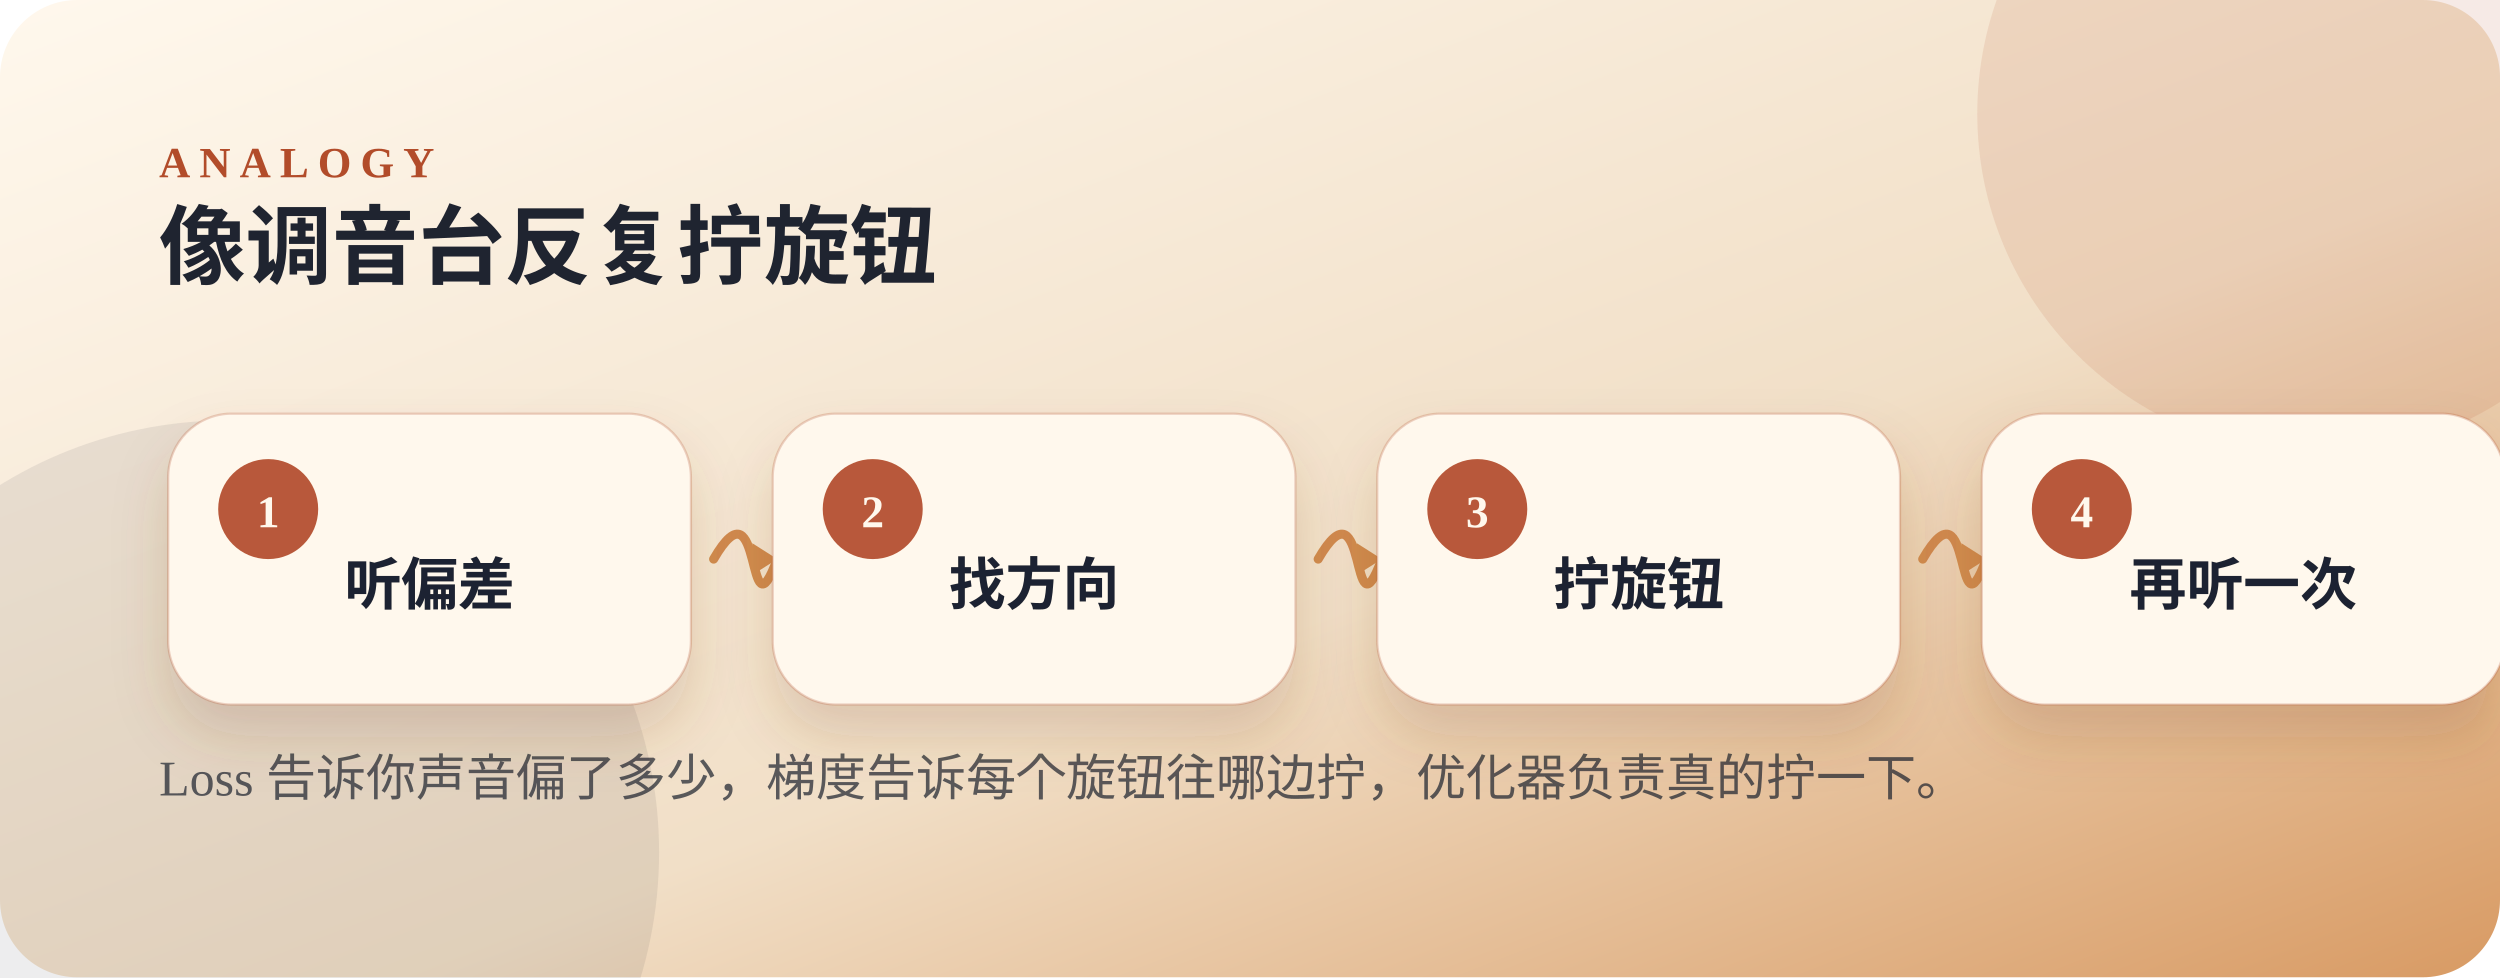
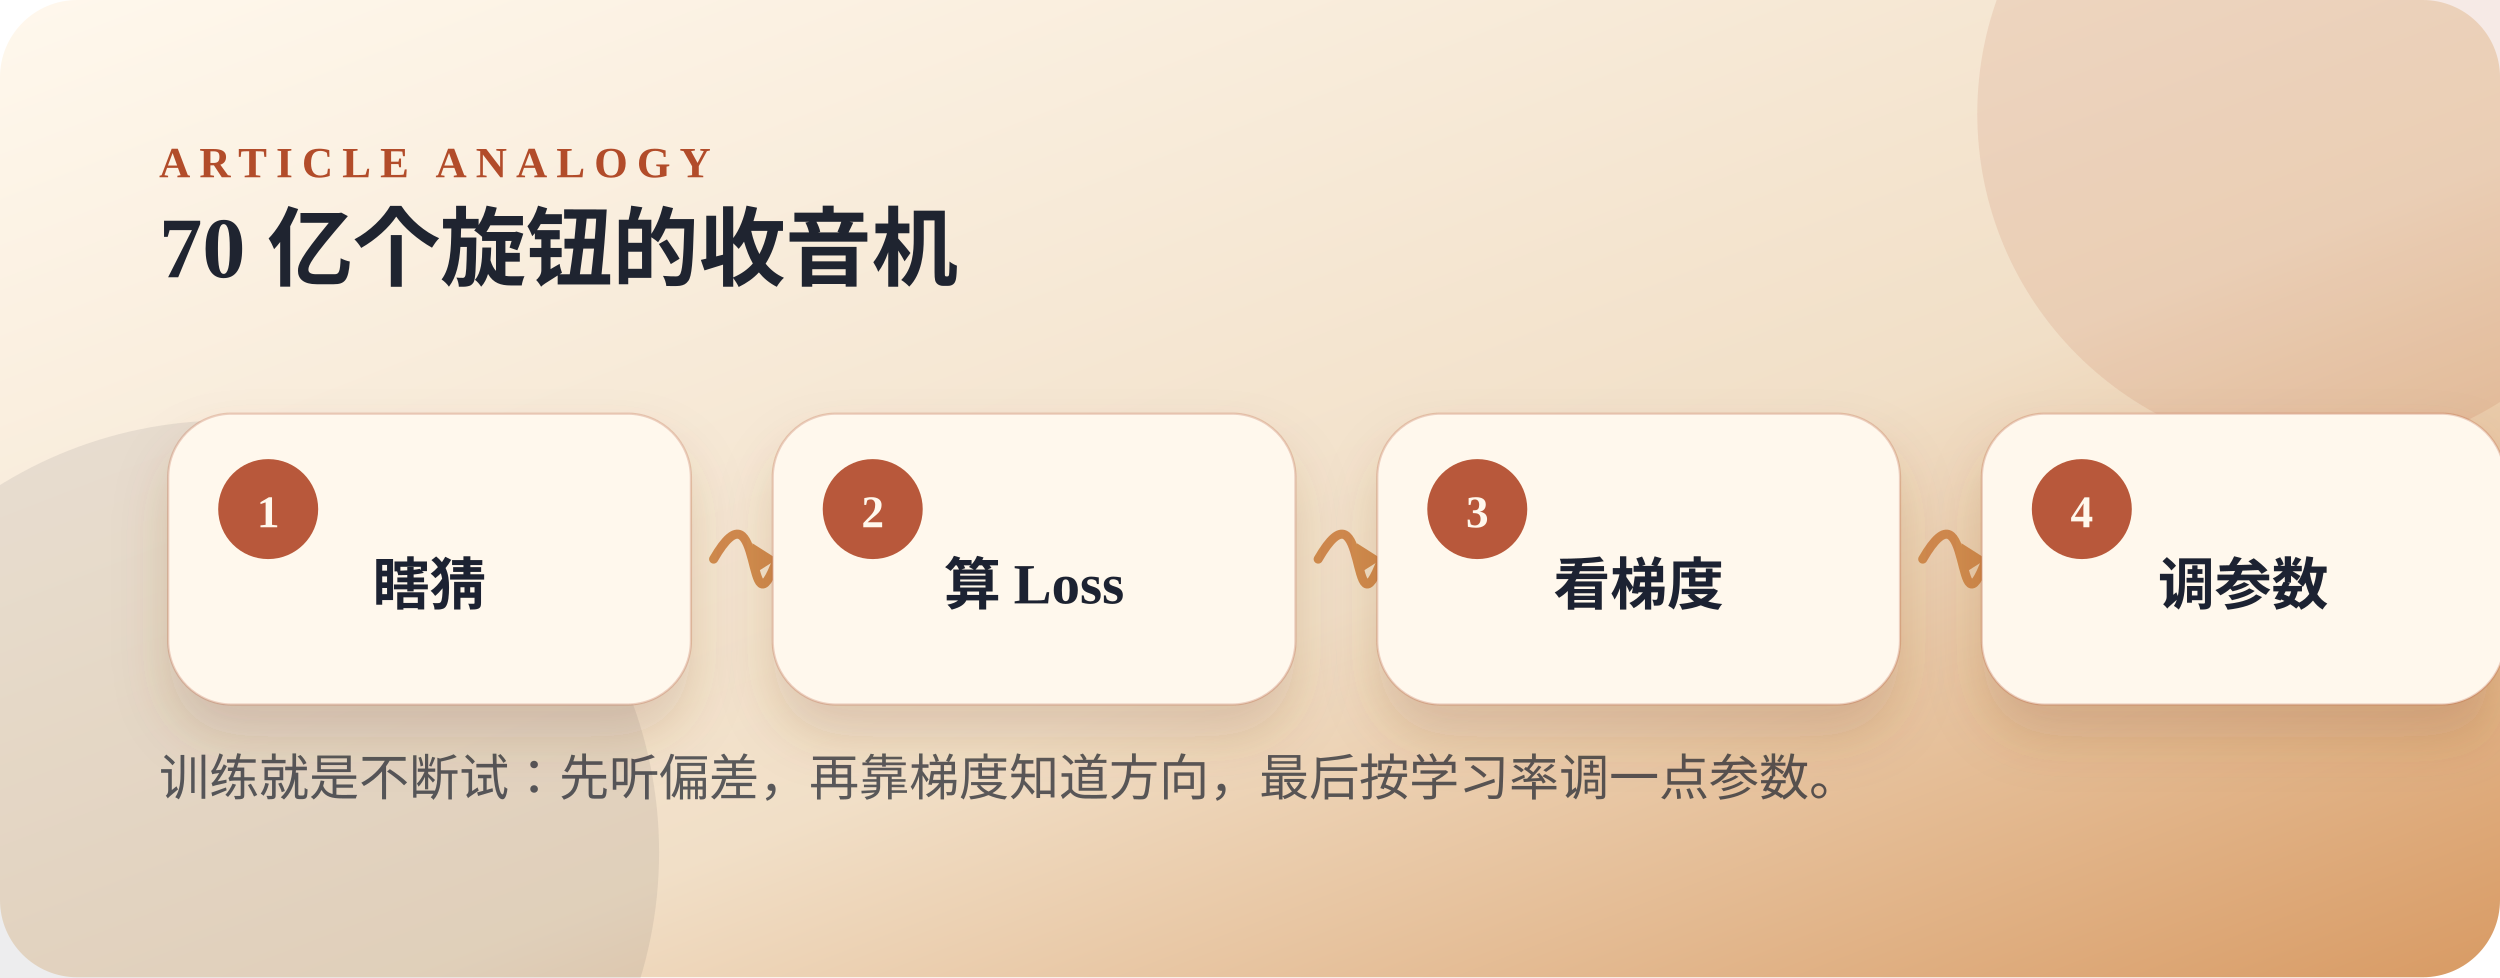
- <svg xmlns="http://www.w3.org/2000/svg" viewBox="0 0 1100 430" role="img" aria-label="像调音台反复拧旋钮">
+ <svg xmlns="http://www.w3.org/2000/svg" viewBox="0 0 1100 430" role="img" aria-label="70 亿个旋钮的收音机">
  <defs>
    <linearGradient id="paper" x1="0%" y1="0%" x2="100%" y2="100%">
      <stop offset="0%" stop-color="#fff8ed" />
      <stop offset="58%" stop-color="#f1dfc7" />
      <stop offset="100%" stop-color="#d89a63" />
    </linearGradient>
    <filter id="softShadow" x="-20%" y="-30%" width="140%" height="170%">
      <feDropShadow dx="0" dy="14" stdDeviation="12" flood-color="#7b4a25" flood-opacity="0.18" />
    </filter>
  </defs>
  <rect width="1100" height="430" rx="34" fill="url(#paper)" />
  <circle cx="1020" cy="50" r="150" fill="rgba(178,76,42,0.12)" />
  <circle cx="100" cy="375" r="190" fill="rgba(31,36,48,0.08)" />
-   <text x="70" y="78" fill="#b24c2a" font-size="19" font-weight="800" letter-spacing="4">ANALOGY</text>
-   <text x="70" y="122" fill="#1f2430" font-size="38" font-weight="800">像调音台反复拧旋钮</text>
-   <text x="70" y="350" fill="rgba(31,36,48,0.72)" font-size="22">Loss 告诉你声音偏了多少，梯度告诉每个旋钮往哪边拧，优化器负责真的拧一下。</text>
+   <text x="70" y="78" fill="#b24c2a" font-size="19" font-weight="800" letter-spacing="4">ARTICLE ANALOGY</text>
+   <text x="70" y="122" fill="#1f2430" font-size="38" font-weight="800">70 亿个旋钮的收音机</text>
+   <text x="70" y="350" fill="rgba(31,36,48,0.72)" font-size="22">训练就是不断试：先听偏差，再靠梯度知道方向，最后按学习率调一点参数。</text>
  <path d="M 314 246.0 C 336 208, 328 284, 342 246.0" fill="none" stroke="#d08a4e" stroke-width="4" stroke-linecap="round" />
  <path d="M 342 246.0 l -11 -7 v14 z" fill="#d08a4e" />
  <path d="M 580 246.0 C 602 208, 594 284, 608 246.0" fill="none" stroke="#d08a4e" stroke-width="4" stroke-linecap="round" />
  <path d="M 608 246.0 l -11 -7 v14 z" fill="#d08a4e" />
  <path d="M 846 246.0 C 868 208, 860 284, 874 246.0" fill="none" stroke="#d08a4e" stroke-width="4" stroke-linecap="round" />
  <path d="M 874 246.0 l -11 -7 v14 z" fill="#d08a4e" />
  <g filter="url(#softShadow)">
    <rect x="74" y="182" width="230" height="128" rx="28" fill="#fff8ed" stroke="rgba(178,76,42,0.24)" />
    <circle cx="118" cy="224" r="22" fill="#b24c2a" opacity="0.92" />
    <text x="118" y="232" text-anchor="middle" fill="#fff8ed" font-size="20" font-weight="800">1</text>
-     <text x="189.0" y="266" text-anchor="middle" fill="#1f2430" font-size="25" font-weight="800">听偏差</text>
+     <text x="189.0" y="266" text-anchor="middle" fill="#1f2430" font-size="25" font-weight="800">瞎猜</text>
  </g>
  <g filter="url(#softShadow)">
    <rect x="340" y="182" width="230" height="128" rx="28" fill="#fff8ed" stroke="rgba(178,76,42,0.24)" />
    <circle cx="384" cy="224" r="22" fill="#b24c2a" opacity="0.92" />
    <text x="384" y="232" text-anchor="middle" fill="#fff8ed" font-size="20" font-weight="800">2</text>
-     <text x="455.0" y="266" text-anchor="middle" fill="#1f2430" font-size="25" font-weight="800">找方向</text>
+     <text x="455.0" y="266" text-anchor="middle" fill="#1f2430" font-size="25" font-weight="800">算 Loss</text>
  </g>
  <g filter="url(#softShadow)">
    <rect x="606" y="182" width="230" height="128" rx="28" fill="#fff8ed" stroke="rgba(178,76,42,0.24)" />
    <circle cx="650" cy="224" r="22" fill="#b24c2a" opacity="0.92" />
    <text x="650" y="232" text-anchor="middle" fill="#fff8ed" font-size="20" font-weight="800">3</text>
-     <text x="721.0" y="266" text-anchor="middle" fill="#1f2430" font-size="25" font-weight="800">拧旋钮</text>
+     <text x="721.0" y="266" text-anchor="middle" fill="#1f2430" font-size="25" font-weight="800">看梯度</text>
  </g>
  <g filter="url(#softShadow)">
    <rect x="872" y="182" width="230" height="128" rx="28" fill="#fff8ed" stroke="rgba(178,76,42,0.24)" />
    <circle cx="916" cy="224" r="22" fill="#b24c2a" opacity="0.92" />
    <text x="916" y="232" text-anchor="middle" fill="#fff8ed" font-size="20" font-weight="800">4</text>
-     <text x="987.0" y="266" text-anchor="middle" fill="#1f2430" font-size="25" font-weight="800">再听一次</text>
+     <text x="987.0" y="266" text-anchor="middle" fill="#1f2430" font-size="25" font-weight="800">调参数</text>
  </g>
</svg>
